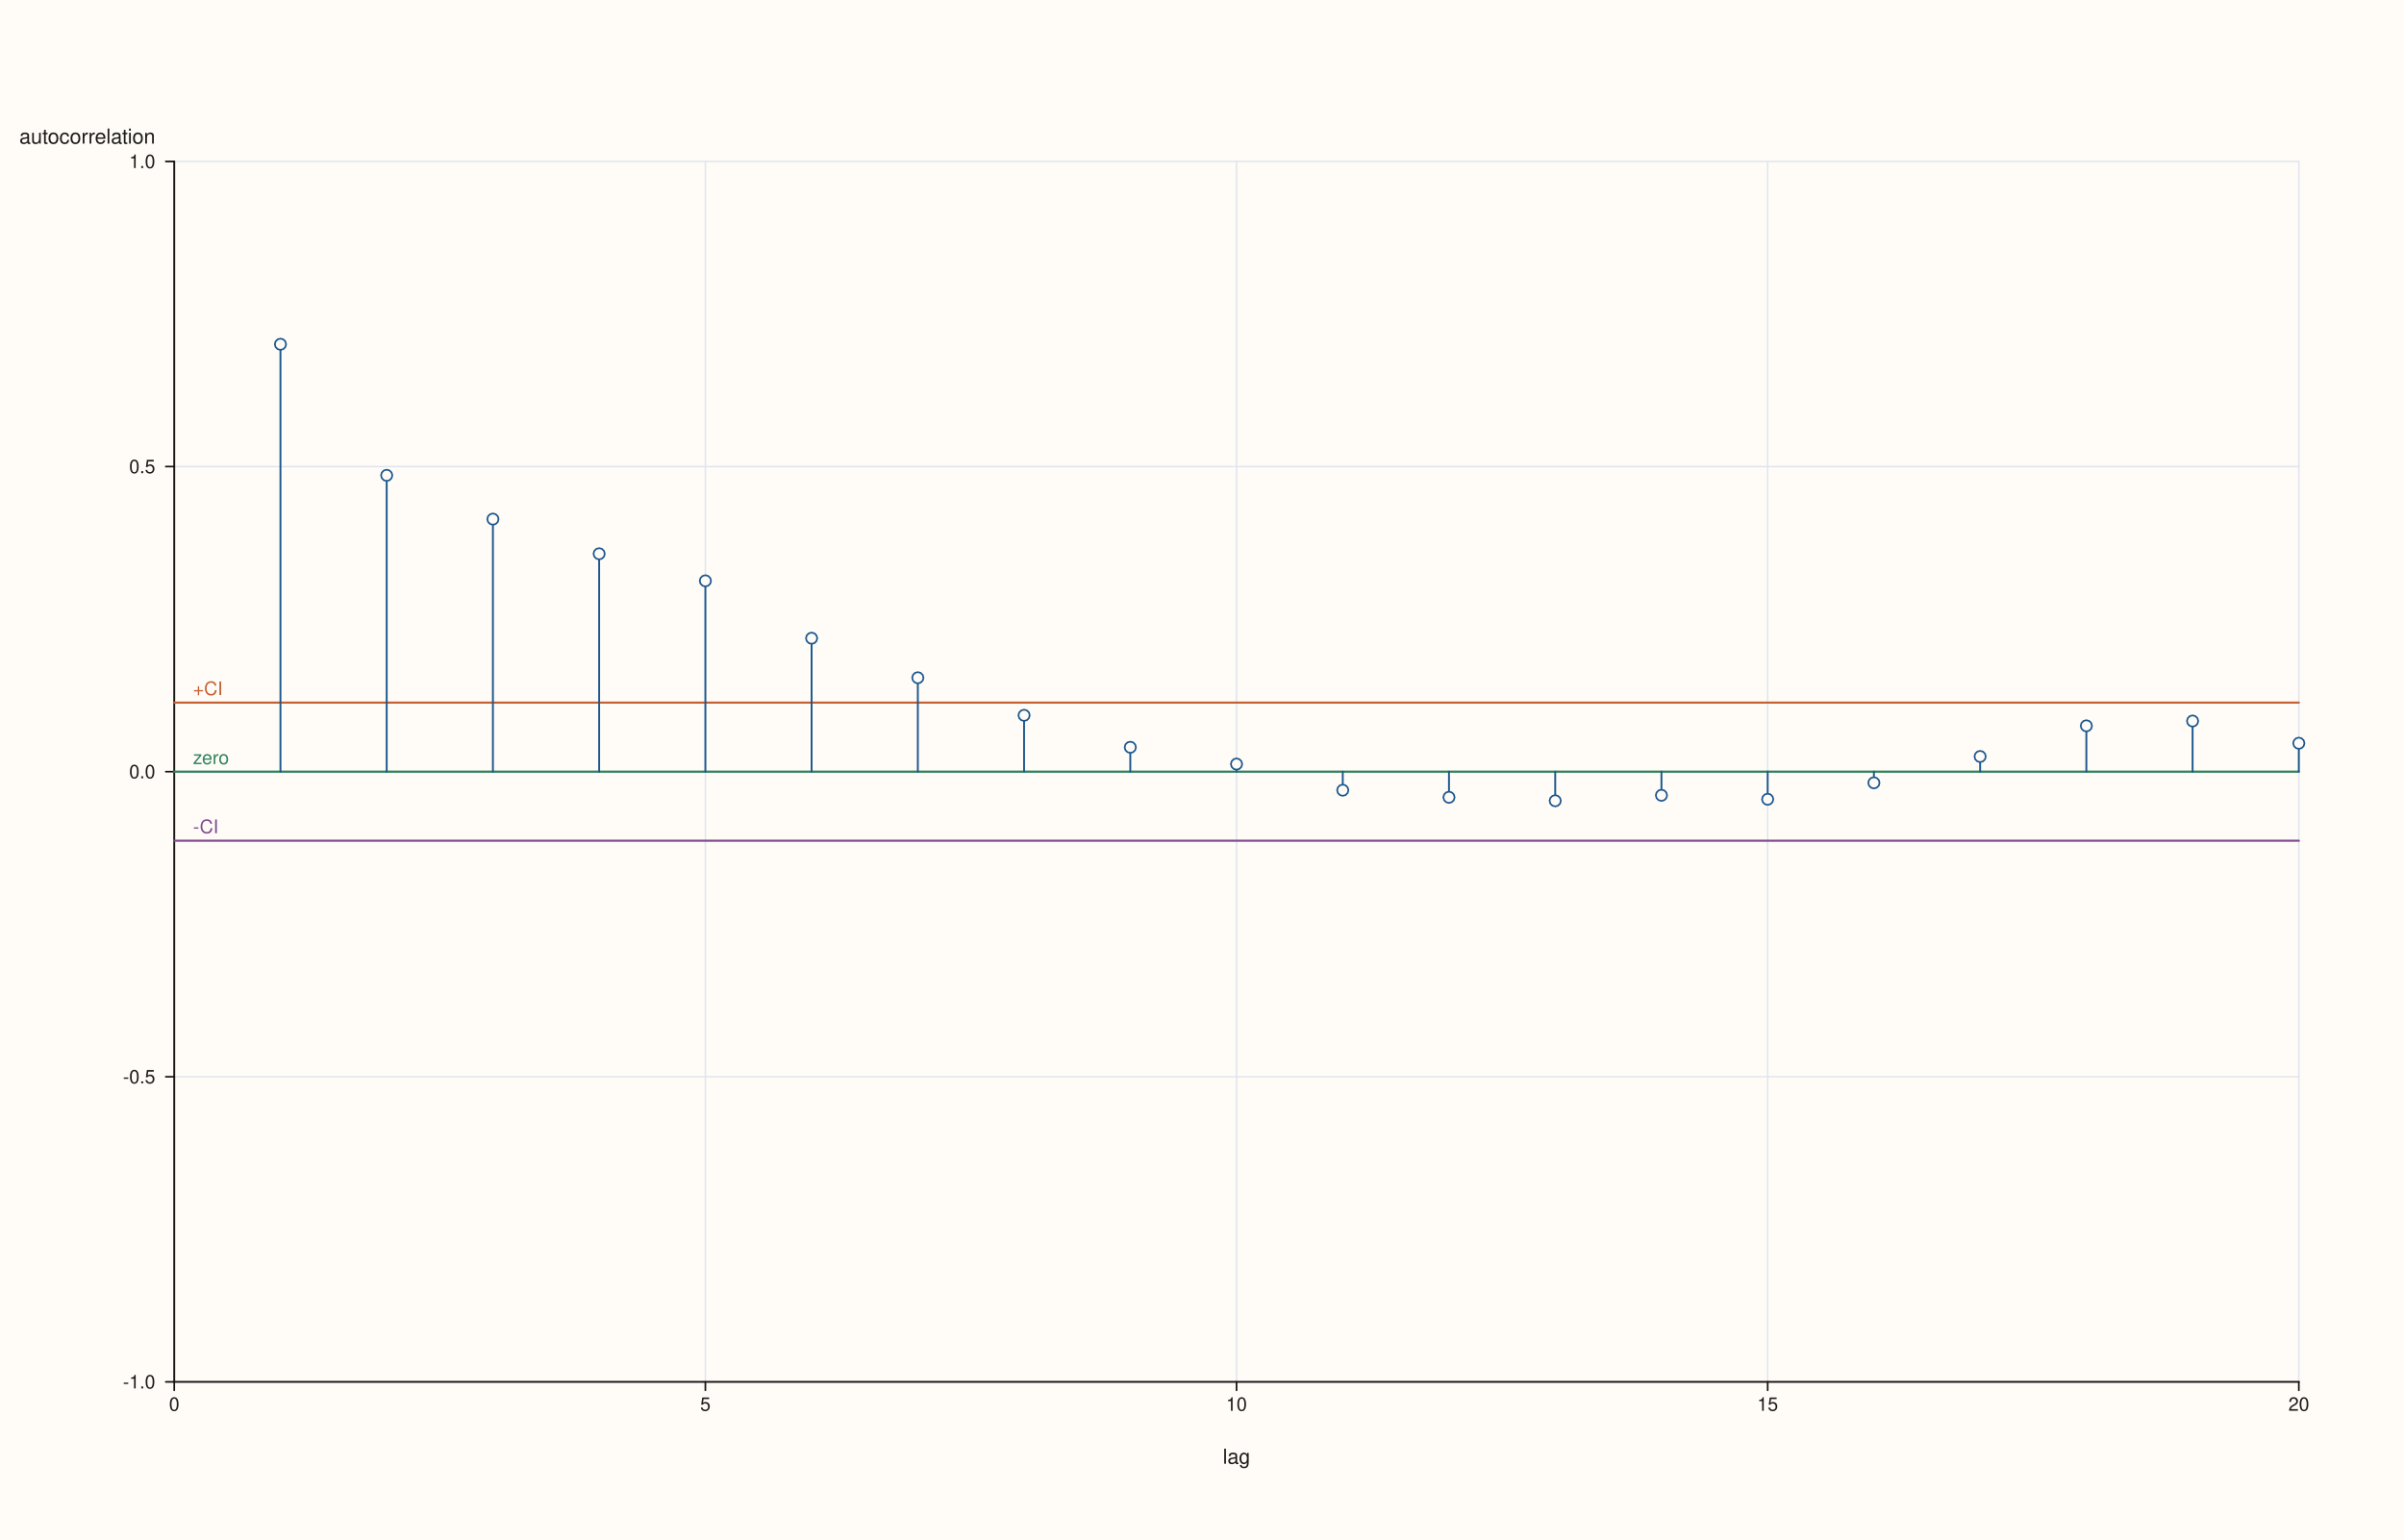
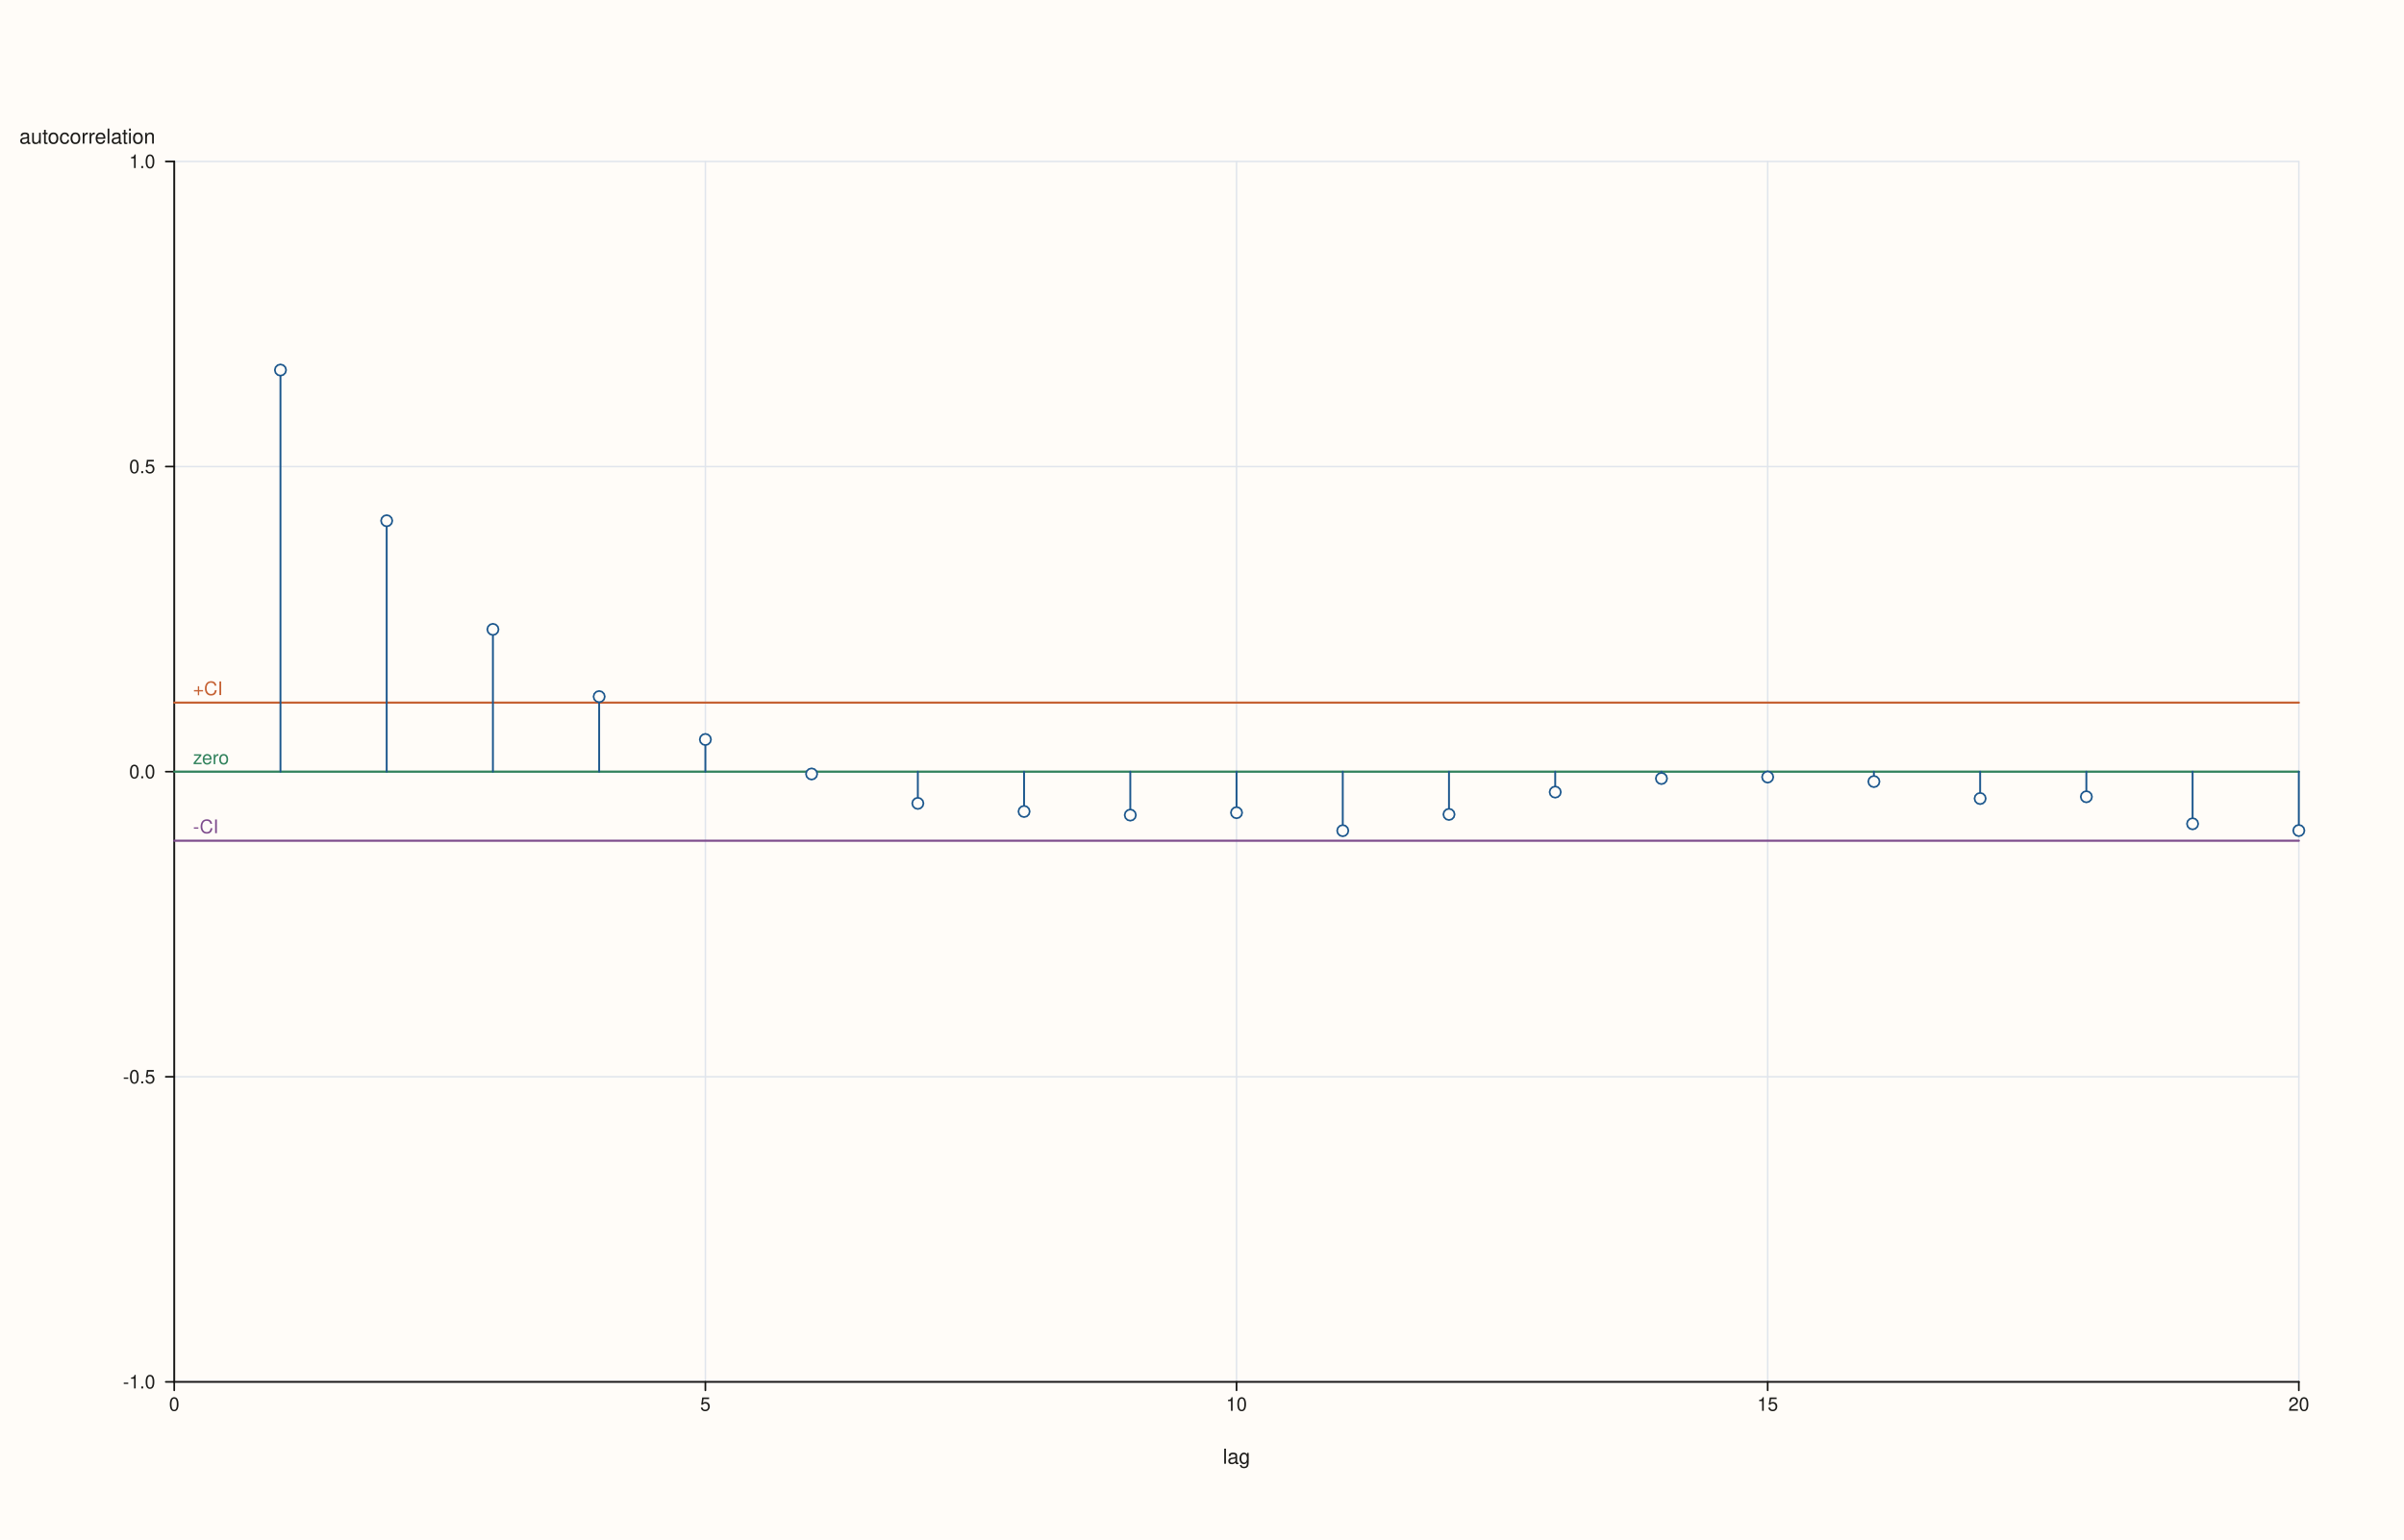
<svg xmlns="http://www.w3.org/2000/svg" width="1280" height="820" viewBox="0 0 1280 820">
  <rect x="0" y="0" width="1280" height="820" fill="rgb(255,252,248)" fill-opacity="1" />
  <path d="M 0 0 L 1280 0 L 1280 820 L 0 820 Z" stroke="none" fill="rgb(255,252,248)" fill-opacity="1" stroke-linejoin="round" stroke-linecap="round" />
  <path d="M 28 28 L 1252 28 L 1252 792 L 28 792 Z" stroke="none" fill="rgb(255,252,248)" fill-opacity="1" stroke-linejoin="round" stroke-linecap="round" />
  <path d="M 92.77 86 L 92.77 736 " stroke="rgb(224,229,236)" stroke-opacity="1" stroke-width="0.8" fill="none" stroke-linejoin="round" stroke-linecap="round" />
  <path d="M 375.577 86 L 375.577 736 " stroke="rgb(224,229,236)" stroke-opacity="1" stroke-width="0.8" fill="none" stroke-linejoin="round" stroke-linecap="round" />
  <path d="M 658.385 86 L 658.385 736 " stroke="rgb(224,229,236)" stroke-opacity="1" stroke-width="0.8" fill="none" stroke-linejoin="round" stroke-linecap="round" />
  <path d="M 941.192 86 L 941.192 736 " stroke="rgb(224,229,236)" stroke-opacity="1" stroke-width="0.8" fill="none" stroke-linejoin="round" stroke-linecap="round" />
  <path d="M 1224 86 L 1224 736 " stroke="rgb(224,229,236)" stroke-opacity="1" stroke-width="0.8" fill="none" stroke-linejoin="round" stroke-linecap="round" />
  <path d="M 92.77 736 L 1224 736 " stroke="rgb(224,229,236)" stroke-opacity="1" stroke-width="0.8" fill="none" stroke-linejoin="round" stroke-linecap="round" />
  <path d="M 92.77 573.5 L 1224 573.5 " stroke="rgb(224,229,236)" stroke-opacity="1" stroke-width="0.8" fill="none" stroke-linejoin="round" stroke-linecap="round" />
  <path d="M 92.77 411 L 1224 411 " stroke="rgb(224,229,236)" stroke-opacity="1" stroke-width="0.8" fill="none" stroke-linejoin="round" stroke-linecap="round" />
  <path d="M 92.77 248.5 L 1224 248.5 " stroke="rgb(224,229,236)" stroke-opacity="1" stroke-width="0.8" fill="none" stroke-linejoin="round" stroke-linecap="round" />
  <path d="M 92.77 86 L 1224 86 " stroke="rgb(224,229,236)" stroke-opacity="1" stroke-width="0.8" fill="none" stroke-linejoin="round" stroke-linecap="round" />
  <path d="M 92.77 736 L 1224 736 " stroke="rgb(25,24,23)" stroke-opacity="1" stroke-width="1" fill="none" stroke-linejoin="round" stroke-linecap="round" />
  <path d="M 92.77 86 L 92.77 736 " stroke="rgb(25,24,23)" stroke-opacity="1" stroke-width="1" fill="none" stroke-linejoin="round" stroke-linecap="round" />
  <path d="M 92.77 736 L 92.77 740.5 " stroke="rgb(20,19,17)" stroke-opacity="1" stroke-width="0.9" fill="none" stroke-linejoin="round" stroke-linecap="round" />
  <text x="92.77" y="751.4" font-family="Helvetica, Arial, sans-serif" font-size="10" fill="rgb(28,27,25)" fill-opacity="1" text-anchor="middle">0</text>
  <path d="M 375.577 736 L 375.577 740.5 " stroke="rgb(20,19,17)" stroke-opacity="1" stroke-width="0.9" fill="none" stroke-linejoin="round" stroke-linecap="round" />
  <text x="375.577" y="751.4" font-family="Helvetica, Arial, sans-serif" font-size="10" fill="rgb(28,27,25)" fill-opacity="1" text-anchor="middle">5</text>
  <path d="M 658.385 736 L 658.385 740.5 " stroke="rgb(20,19,17)" stroke-opacity="1" stroke-width="0.9" fill="none" stroke-linejoin="round" stroke-linecap="round" />
  <text x="658.385" y="751.4" font-family="Helvetica, Arial, sans-serif" font-size="10" fill="rgb(28,27,25)" fill-opacity="1" text-anchor="middle">10</text>
  <path d="M 941.192 736 L 941.192 740.5 " stroke="rgb(20,19,17)" stroke-opacity="1" stroke-width="0.9" fill="none" stroke-linejoin="round" stroke-linecap="round" />
  <text x="941.192" y="751.4" font-family="Helvetica, Arial, sans-serif" font-size="10" fill="rgb(28,27,25)" fill-opacity="1" text-anchor="middle">15</text>
  <path d="M 1224 736 L 1224 740.5 " stroke="rgb(20,19,17)" stroke-opacity="1" stroke-width="0.9" fill="none" stroke-linejoin="round" stroke-linecap="round" />
  <text x="1224" y="751.4" font-family="Helvetica, Arial, sans-serif" font-size="10" fill="rgb(28,27,25)" fill-opacity="1" text-anchor="middle">20</text>
  <path d="M 88.27 736 L 92.77 736 " stroke="rgb(20,19,17)" stroke-opacity="1" stroke-width="0.9" fill="none" stroke-linejoin="round" stroke-linecap="round" />
  <text x="82.67" y="739.5" font-family="Helvetica, Arial, sans-serif" font-size="10" fill="rgb(28,27,25)" fill-opacity="1" text-anchor="end">-1.0</text>
  <path d="M 88.27 573.5 L 92.77 573.5 " stroke="rgb(20,19,17)" stroke-opacity="1" stroke-width="0.9" fill="none" stroke-linejoin="round" stroke-linecap="round" />
  <text x="82.67" y="577" font-family="Helvetica, Arial, sans-serif" font-size="10" fill="rgb(28,27,25)" fill-opacity="1" text-anchor="end">-0.5</text>
  <path d="M 88.27 411 L 92.77 411 " stroke="rgb(20,19,17)" stroke-opacity="1" stroke-width="0.9" fill="none" stroke-linejoin="round" stroke-linecap="round" />
  <text x="82.67" y="414.5" font-family="Helvetica, Arial, sans-serif" font-size="10" fill="rgb(28,27,25)" fill-opacity="1" text-anchor="end">0.0</text>
  <path d="M 88.27 248.5 L 92.77 248.5 " stroke="rgb(20,19,17)" stroke-opacity="1" stroke-width="0.9" fill="none" stroke-linejoin="round" stroke-linecap="round" />
  <text x="82.67" y="252" font-family="Helvetica, Arial, sans-serif" font-size="10" fill="rgb(28,27,25)" fill-opacity="1" text-anchor="end">0.5</text>
  <path d="M 88.27 86 L 92.77 86 " stroke="rgb(20,19,17)" stroke-opacity="1" stroke-width="0.9" fill="none" stroke-linejoin="round" stroke-linecap="round" />
  <text x="82.67" y="89.5" font-family="Helvetica, Arial, sans-serif" font-size="10" fill="rgb(28,27,25)" fill-opacity="1" text-anchor="end">1.0</text>
  <text x="658.385" y="779.6" font-family="Helvetica, Arial, sans-serif" font-size="11" fill="rgb(28,27,25)" fill-opacity="1" text-anchor="middle">lag</text>
  <text x="82.67" y="76.5" font-family="Helvetica, Arial, sans-serif" font-size="11" fill="rgb(28,27,25)" fill-opacity="1" text-anchor="end">autocorrelation</text>
  <path d="M 92.77 411 L 1224 411 " stroke="rgb(49,130,92)" stroke-opacity="1" stroke-width="1.15" fill="none" stroke-linejoin="round" stroke-linecap="round" />
  <text x="102.77" y="407" font-family="Helvetica, Arial, sans-serif" font-size="10" fill="rgb(49,130,92)" fill-opacity="1" text-anchor="start">zero</text>
  <path d="M 92.77 374.224 L 1224 374.224 " stroke="rgb(197,97,51)" stroke-opacity="1" stroke-width="1.15" fill="none" stroke-linejoin="round" stroke-linecap="round" />
  <text x="102.77" y="370.224" font-family="Helvetica, Arial, sans-serif" font-size="10" fill="rgb(197,97,51)" fill-opacity="1" text-anchor="start">+CI</text>
  <path d="M 92.77 447.776 L 1224 447.776 " stroke="rgb(125,75,140)" stroke-opacity="1" stroke-width="1.15" fill="none" stroke-linejoin="round" stroke-linecap="round" />
  <text x="102.77" y="443.776" font-family="Helvetica, Arial, sans-serif" font-size="10" fill="rgb(125,75,140)" fill-opacity="1" text-anchor="start">-CI</text>
-   <path d="M 149.332 411 L 149.332 183.345 " stroke="rgb(28,87,141)" stroke-opacity="1" stroke-width="1" fill="none" stroke-linejoin="round" stroke-linecap="round" />
-   <path d="M 152.332 183.345 L 151.93 184.845 L 150.832 185.943 L 149.332 186.345 L 147.832 185.943 L 146.733 184.845 L 146.332 183.345 L 146.733 181.845 L 147.832 180.747 L 149.332 180.345 L 150.832 180.747 L 151.93 181.845 Z" stroke="rgb(28,87,141)" stroke-opacity="1" stroke-width="0.9" fill="rgb(255,252,248)" fill-opacity="1" stroke-linejoin="round" stroke-linecap="round" />
-   <path d="M 205.893 411 L 205.893 253.174 " stroke="rgb(28,87,141)" stroke-opacity="1" stroke-width="1" fill="none" stroke-linejoin="round" stroke-linecap="round" />
-   <path d="M 208.893 253.174 L 208.491 254.674 L 207.393 255.772 L 205.893 256.174 L 204.393 255.772 L 203.295 254.674 L 202.893 253.174 L 203.295 251.674 L 204.393 250.576 L 205.893 250.174 L 207.393 250.576 L 208.491 251.674 Z" stroke="rgb(28,87,141)" stroke-opacity="1" stroke-width="0.9" fill="rgb(255,252,248)" fill-opacity="1" stroke-linejoin="round" stroke-linecap="round" />
-   <path d="M 262.454 411 L 262.454 276.477 " stroke="rgb(28,87,141)" stroke-opacity="1" stroke-width="1" fill="none" stroke-linejoin="round" stroke-linecap="round" />
-   <path d="M 265.454 276.477 L 265.053 277.977 L 263.954 279.075 L 262.454 279.477 L 260.954 279.075 L 259.856 277.977 L 259.454 276.477 L 259.856 274.977 L 260.954 273.879 L 262.454 273.477 L 263.954 273.879 L 265.053 274.977 Z" stroke="rgb(28,87,141)" stroke-opacity="1" stroke-width="0.9" fill="rgb(255,252,248)" fill-opacity="1" stroke-linejoin="round" stroke-linecap="round" />
-   <path d="M 319.016 411 L 319.016 294.939 " stroke="rgb(28,87,141)" stroke-opacity="1" stroke-width="1" fill="none" stroke-linejoin="round" stroke-linecap="round" />
-   <path d="M 322.016 294.939 L 321.614 296.439 L 320.516 297.537 L 319.016 297.939 L 317.516 297.537 L 316.418 296.439 L 316.016 294.939 L 316.418 293.439 L 317.516 292.341 L 319.016 291.939 L 320.516 292.341 L 321.614 293.439 Z" stroke="rgb(28,87,141)" stroke-opacity="1" stroke-width="0.9" fill="rgb(255,252,248)" fill-opacity="1" stroke-linejoin="round" stroke-linecap="round" />
-   <path d="M 375.577 411 L 375.577 309.366 " stroke="rgb(28,87,141)" stroke-opacity="1" stroke-width="1" fill="none" stroke-linejoin="round" stroke-linecap="round" />
-   <path d="M 378.577 309.366 L 378.176 310.866 L 377.077 311.964 L 375.577 312.366 L 374.077 311.964 L 372.979 310.866 L 372.577 309.366 L 372.979 307.866 L 374.077 306.768 L 375.577 306.366 L 377.077 306.768 L 378.176 307.866 Z" stroke="rgb(28,87,141)" stroke-opacity="1" stroke-width="0.9" fill="rgb(255,252,248)" fill-opacity="1" stroke-linejoin="round" stroke-linecap="round" />
-   <path d="M 432.139 411 L 432.139 339.925 " stroke="rgb(28,87,141)" stroke-opacity="1" stroke-width="1" fill="none" stroke-linejoin="round" stroke-linecap="round" />
-   <path d="M 435.139 339.925 L 434.737 341.425 L 433.639 342.523 L 432.139 342.925 L 430.639 342.523 L 429.541 341.425 L 429.139 339.925 L 429.541 338.425 L 430.639 337.327 L 432.139 336.925 L 433.639 337.327 L 434.737 338.425 Z" stroke="rgb(28,87,141)" stroke-opacity="1" stroke-width="0.9" fill="rgb(255,252,248)" fill-opacity="1" stroke-linejoin="round" stroke-linecap="round" />
-   <path d="M 488.7 411 L 488.7 360.976 " stroke="rgb(28,87,141)" stroke-opacity="1" stroke-width="1" fill="none" stroke-linejoin="round" stroke-linecap="round" />
-   <path d="M 491.7 360.976 L 491.299 362.476 L 490.2 363.575 L 488.7 363.976 L 487.2 363.575 L 486.102 362.476 L 485.7 360.976 L 486.102 359.476 L 487.2 358.378 L 488.7 357.976 L 490.2 358.378 L 491.299 359.476 Z" stroke="rgb(28,87,141)" stroke-opacity="1" stroke-width="0.9" fill="rgb(255,252,248)" fill-opacity="1" stroke-linejoin="round" stroke-linecap="round" />
-   <path d="M 545.262 411 L 545.262 380.976 " stroke="rgb(28,87,141)" stroke-opacity="1" stroke-width="1" fill="none" stroke-linejoin="round" stroke-linecap="round" />
-   <path d="M 548.262 380.976 L 547.86 382.476 L 546.762 383.575 L 545.262 383.976 L 543.762 383.575 L 542.664 382.476 L 542.262 380.976 L 542.664 379.476 L 543.762 378.378 L 545.262 377.976 L 546.762 378.378 L 547.86 379.476 Z" stroke="rgb(28,87,141)" stroke-opacity="1" stroke-width="0.9" fill="rgb(255,252,248)" fill-opacity="1" stroke-linejoin="round" stroke-linecap="round" />
-   <path d="M 601.823 411 L 601.823 398.019 " stroke="rgb(28,87,141)" stroke-opacity="1" stroke-width="1" fill="none" stroke-linejoin="round" stroke-linecap="round" />
-   <path d="M 604.823 398.019 L 604.422 399.519 L 603.323 400.617 L 601.823 401.019 L 600.323 400.617 L 599.225 399.519 L 598.823 398.019 L 599.225 396.519 L 600.323 395.421 L 601.823 395.019 L 603.323 395.421 L 604.422 396.519 Z" stroke="rgb(28,87,141)" stroke-opacity="1" stroke-width="0.9" fill="rgb(255,252,248)" fill-opacity="1" stroke-linejoin="round" stroke-linecap="round" />
-   <path d="M 658.385 411 L 658.385 406.949 " stroke="rgb(28,87,141)" stroke-opacity="1" stroke-width="1" fill="none" stroke-linejoin="round" stroke-linecap="round" />
-   <path d="M 661.385 406.949 L 660.983 408.449 L 659.885 409.546 L 658.385 409.949 L 656.885 409.546 L 655.787 408.449 L 655.385 406.949 L 655.787 405.449 L 656.885 404.35 L 658.385 403.949 L 659.885 404.35 L 660.983 405.449 Z" stroke="rgb(28,87,141)" stroke-opacity="1" stroke-width="0.9" fill="rgb(255,252,248)" fill-opacity="1" stroke-linejoin="round" stroke-linecap="round" />
-   <path d="M 714.947 411 L 714.947 420.866 " stroke="rgb(28,87,141)" stroke-opacity="1" stroke-width="1" fill="none" stroke-linejoin="round" stroke-linecap="round" />
-   <path d="M 717.947 420.866 L 717.545 422.366 L 716.447 423.464 L 714.947 423.866 L 713.447 423.464 L 712.348 422.366 L 711.947 420.866 L 712.348 419.366 L 713.447 418.268 L 714.947 417.866 L 716.447 418.268 L 717.545 419.366 Z" stroke="rgb(28,87,141)" stroke-opacity="1" stroke-width="0.9" fill="rgb(255,252,248)" fill-opacity="1" stroke-linejoin="round" stroke-linecap="round" />
-   <path d="M 771.508 411 L 771.508 424.652 " stroke="rgb(28,87,141)" stroke-opacity="1" stroke-width="1" fill="none" stroke-linejoin="round" stroke-linecap="round" />
-   <path d="M 774.508 424.652 L 774.106 426.152 L 773.008 427.25 L 771.508 427.652 L 770.008 427.25 L 768.91 426.152 L 768.508 424.652 L 768.91 423.152 L 770.008 422.054 L 771.508 421.652 L 773.008 422.054 L 774.106 423.152 Z" stroke="rgb(28,87,141)" stroke-opacity="1" stroke-width="0.9" fill="rgb(255,252,248)" fill-opacity="1" stroke-linejoin="round" stroke-linecap="round" />
-   <path d="M 828.069 411 L 828.069 426.505 " stroke="rgb(28,87,141)" stroke-opacity="1" stroke-width="1" fill="none" stroke-linejoin="round" stroke-linecap="round" />
-   <path d="M 831.069 426.505 L 830.668 428.005 L 829.569 429.103 L 828.069 429.505 L 826.569 429.103 L 825.471 428.005 L 825.069 426.505 L 825.471 425.005 L 826.569 423.907 L 828.069 423.505 L 829.569 423.907 L 830.668 425.005 Z" stroke="rgb(28,87,141)" stroke-opacity="1" stroke-width="0.9" fill="rgb(255,252,248)" fill-opacity="1" stroke-linejoin="round" stroke-linecap="round" />
-   <path d="M 884.631 411 L 884.631 423.591 " stroke="rgb(28,87,141)" stroke-opacity="1" stroke-width="1" fill="none" stroke-linejoin="round" stroke-linecap="round" />
-   <path d="M 887.631 423.591 L 887.229 425.091 L 886.131 426.189 L 884.631 426.591 L 883.131 426.189 L 882.033 425.091 L 881.631 423.591 L 882.033 422.091 L 883.131 420.993 L 884.631 420.591 L 886.131 420.993 L 887.229 422.091 Z" stroke="rgb(28,87,141)" stroke-opacity="1" stroke-width="0.9" fill="rgb(255,252,248)" fill-opacity="1" stroke-linejoin="round" stroke-linecap="round" />
-   <path d="M 941.192 411 L 941.192 425.703 " stroke="rgb(28,87,141)" stroke-opacity="1" stroke-width="1" fill="none" stroke-linejoin="round" stroke-linecap="round" />
-   <path d="M 944.192 425.703 L 943.791 427.203 L 942.692 428.301 L 941.192 428.703 L 939.692 428.301 L 938.594 427.203 L 938.192 425.703 L 938.594 424.203 L 939.692 423.105 L 941.192 422.703 L 942.692 423.105 L 943.791 424.203 Z" stroke="rgb(28,87,141)" stroke-opacity="1" stroke-width="0.9" fill="rgb(255,252,248)" fill-opacity="1" stroke-linejoin="round" stroke-linecap="round" />
-   <path d="M 997.754 411 L 997.754 416.944 " stroke="rgb(28,87,141)" stroke-opacity="1" stroke-width="1" fill="none" stroke-linejoin="round" stroke-linecap="round" />
-   <path d="M 1000.754 416.944 L 1000.352 418.444 L 999.254 419.542 L 997.754 419.944 L 996.254 419.542 L 995.156 418.444 L 994.754 416.944 L 995.156 415.444 L 996.254 414.346 L 997.754 413.944 L 999.254 414.346 L 1000.352 415.444 Z" stroke="rgb(28,87,141)" stroke-opacity="1" stroke-width="0.9" fill="rgb(255,252,248)" fill-opacity="1" stroke-linejoin="round" stroke-linecap="round" />
-   <path d="M 1054.315 411 L 1054.315 402.922 " stroke="rgb(28,87,141)" stroke-opacity="1" stroke-width="1" fill="none" stroke-linejoin="round" stroke-linecap="round" />
-   <path d="M 1057.315 402.922 L 1056.914 404.422 L 1055.815 405.521 L 1054.315 405.922 L 1052.815 405.521 L 1051.717 404.422 L 1051.315 402.922 L 1051.717 401.422 L 1052.815 400.324 L 1054.315 399.922 L 1055.815 400.324 L 1056.914 401.422 Z" stroke="rgb(28,87,141)" stroke-opacity="1" stroke-width="0.9" fill="rgb(255,252,248)" fill-opacity="1" stroke-linejoin="round" stroke-linecap="round" />
-   <path d="M 1110.877 411 L 1110.877 386.592 " stroke="rgb(28,87,141)" stroke-opacity="1" stroke-width="1" fill="none" stroke-linejoin="round" stroke-linecap="round" />
-   <path d="M 1113.877 386.592 L 1113.475 388.092 L 1112.377 389.19 L 1110.877 389.592 L 1109.377 389.19 L 1108.279 388.092 L 1107.877 386.592 L 1108.279 385.092 L 1109.377 383.994 L 1110.877 383.592 L 1112.377 383.994 L 1113.475 385.092 Z" stroke="rgb(28,87,141)" stroke-opacity="1" stroke-width="0.9" fill="rgb(255,252,248)" fill-opacity="1" stroke-linejoin="round" stroke-linecap="round" />
-   <path d="M 1167.438 411 L 1167.438 384.022 " stroke="rgb(28,87,141)" stroke-opacity="1" stroke-width="1" fill="none" stroke-linejoin="round" stroke-linecap="round" />
-   <path d="M 1170.438 384.022 L 1170.037 385.522 L 1168.938 386.62 L 1167.438 387.022 L 1165.938 386.62 L 1164.84 385.522 L 1164.438 384.022 L 1164.84 382.522 L 1165.938 381.423 L 1167.438 381.022 L 1168.938 381.423 L 1170.037 382.522 Z" stroke="rgb(28,87,141)" stroke-opacity="1" stroke-width="0.9" fill="rgb(255,252,248)" fill-opacity="1" stroke-linejoin="round" stroke-linecap="round" />
-   <path d="M 1224 411 L 1224 395.849 " stroke="rgb(28,87,141)" stroke-opacity="1" stroke-width="1" fill="none" stroke-linejoin="round" stroke-linecap="round" />
-   <path d="M 1227 395.849 L 1226.598 397.349 L 1225.5 398.447 L 1224 398.849 L 1222.5 398.447 L 1221.402 397.349 L 1221 395.849 L 1221.402 394.349 L 1222.5 393.25 L 1224 392.849 L 1225.5 393.25 L 1226.598 394.349 Z" stroke="rgb(28,87,141)" stroke-opacity="1" stroke-width="0.9" fill="rgb(255,252,248)" fill-opacity="1" stroke-linejoin="round" stroke-linecap="round" />
+   <path d="M 149.332 411 L 149.332 197.086 " stroke="rgb(28,87,141)" stroke-opacity="1" stroke-width="1" fill="none" stroke-linejoin="round" stroke-linecap="round" />
+   <path d="M 152.332 197.086 L 151.93 198.586 L 150.832 199.684 L 149.332 200.086 L 147.832 199.684 L 146.733 198.586 L 146.332 197.086 L 146.733 195.586 L 147.832 194.488 L 149.332 194.086 L 150.832 194.488 L 151.93 195.586 Z" stroke="rgb(28,87,141)" stroke-opacity="1" stroke-width="0.9" fill="rgb(255,252,248)" fill-opacity="1" stroke-linejoin="round" stroke-linecap="round" />
+   <path d="M 205.893 411 L 205.893 277.356 " stroke="rgb(28,87,141)" stroke-opacity="1" stroke-width="1" fill="none" stroke-linejoin="round" stroke-linecap="round" />
+   <path d="M 208.893 277.356 L 208.491 278.856 L 207.393 279.954 L 205.893 280.356 L 204.393 279.954 L 203.295 278.856 L 202.893 277.356 L 203.295 275.856 L 204.393 274.757 L 205.893 274.356 L 207.393 274.757 L 208.491 275.856 Z" stroke="rgb(28,87,141)" stroke-opacity="1" stroke-width="0.9" fill="rgb(255,252,248)" fill-opacity="1" stroke-linejoin="round" stroke-linecap="round" />
+   <path d="M 262.454 411 L 262.454 335.225 " stroke="rgb(28,87,141)" stroke-opacity="1" stroke-width="1" fill="none" stroke-linejoin="round" stroke-linecap="round" />
+   <path d="M 265.454 335.225 L 265.053 336.725 L 263.954 337.823 L 262.454 338.225 L 260.954 337.823 L 259.856 336.725 L 259.454 335.225 L 259.856 333.725 L 260.954 332.627 L 262.454 332.225 L 263.954 332.627 L 265.053 333.725 Z" stroke="rgb(28,87,141)" stroke-opacity="1" stroke-width="0.9" fill="rgb(255,252,248)" fill-opacity="1" stroke-linejoin="round" stroke-linecap="round" />
+   <path d="M 319.016 411 L 319.016 371.017 " stroke="rgb(28,87,141)" stroke-opacity="1" stroke-width="1" fill="none" stroke-linejoin="round" stroke-linecap="round" />
+   <path d="M 322.016 371.017 L 321.614 372.517 L 320.516 373.616 L 319.016 374.017 L 317.516 373.616 L 316.418 372.517 L 316.016 371.017 L 316.418 369.517 L 317.516 368.419 L 319.016 368.017 L 320.516 368.419 L 321.614 369.517 Z" stroke="rgb(28,87,141)" stroke-opacity="1" stroke-width="0.9" fill="rgb(255,252,248)" fill-opacity="1" stroke-linejoin="round" stroke-linecap="round" />
+   <path d="M 375.577 411 L 375.577 393.854 " stroke="rgb(28,87,141)" stroke-opacity="1" stroke-width="1" fill="none" stroke-linejoin="round" stroke-linecap="round" />
+   <path d="M 378.577 393.854 L 378.176 395.354 L 377.077 396.452 L 375.577 396.854 L 374.077 396.452 L 372.979 395.354 L 372.577 393.854 L 372.979 392.354 L 374.077 391.255 L 375.577 390.854 L 377.077 391.255 L 378.176 392.354 Z" stroke="rgb(28,87,141)" stroke-opacity="1" stroke-width="0.9" fill="rgb(255,252,248)" fill-opacity="1" stroke-linejoin="round" stroke-linecap="round" />
+   <path d="M 432.139 411 L 432.139 412.226 " stroke="rgb(28,87,141)" stroke-opacity="1" stroke-width="1" fill="none" stroke-linejoin="round" stroke-linecap="round" />
+   <path d="M 435.139 412.226 L 434.737 413.726 L 433.639 414.825 L 432.139 415.226 L 430.639 414.825 L 429.541 413.726 L 429.139 412.226 L 429.541 410.726 L 430.639 409.628 L 432.139 409.226 L 433.639 409.628 L 434.737 410.726 Z" stroke="rgb(28,87,141)" stroke-opacity="1" stroke-width="0.9" fill="rgb(255,252,248)" fill-opacity="1" stroke-linejoin="round" stroke-linecap="round" />
+   <path d="M 488.7 411 L 488.7 427.882 " stroke="rgb(28,87,141)" stroke-opacity="1" stroke-width="1" fill="none" stroke-linejoin="round" stroke-linecap="round" />
+   <path d="M 491.7 427.882 L 491.299 429.382 L 490.2 430.481 L 488.7 430.882 L 487.2 430.481 L 486.102 429.382 L 485.7 427.882 L 486.102 426.382 L 487.2 425.284 L 488.7 424.882 L 490.2 425.284 L 491.299 426.382 Z" stroke="rgb(28,87,141)" stroke-opacity="1" stroke-width="0.9" fill="rgb(255,252,248)" fill-opacity="1" stroke-linejoin="round" stroke-linecap="round" />
+   <path d="M 545.262 411 L 545.262 432.201 " stroke="rgb(28,87,141)" stroke-opacity="1" stroke-width="1" fill="none" stroke-linejoin="round" stroke-linecap="round" />
+   <path d="M 548.262 432.201 L 547.86 433.701 L 546.762 434.799 L 545.262 435.201 L 543.762 434.799 L 542.664 433.701 L 542.262 432.201 L 542.664 430.701 L 543.762 429.603 L 545.262 429.201 L 546.762 429.603 L 547.86 430.701 Z" stroke="rgb(28,87,141)" stroke-opacity="1" stroke-width="0.9" fill="rgb(255,252,248)" fill-opacity="1" stroke-linejoin="round" stroke-linecap="round" />
+   <path d="M 601.823 411 L 601.823 434.125 " stroke="rgb(28,87,141)" stroke-opacity="1" stroke-width="1" fill="none" stroke-linejoin="round" stroke-linecap="round" />
+   <path d="M 604.823 434.125 L 604.422 435.625 L 603.323 436.723 L 601.823 437.125 L 600.323 436.723 L 599.225 435.625 L 598.823 434.125 L 599.225 432.625 L 600.323 431.527 L 601.823 431.125 L 603.323 431.527 L 604.422 432.625 Z" stroke="rgb(28,87,141)" stroke-opacity="1" stroke-width="0.9" fill="rgb(255,252,248)" fill-opacity="1" stroke-linejoin="round" stroke-linecap="round" />
+   <path d="M 658.385 411 L 658.385 432.84 " stroke="rgb(28,87,141)" stroke-opacity="1" stroke-width="1" fill="none" stroke-linejoin="round" stroke-linecap="round" />
+   <path d="M 661.385 432.84 L 660.983 434.34 L 659.885 435.438 L 658.385 435.84 L 656.885 435.438 L 655.787 434.34 L 655.385 432.84 L 655.787 431.34 L 656.885 430.242 L 658.385 429.84 L 659.885 430.242 L 660.983 431.34 Z" stroke="rgb(28,87,141)" stroke-opacity="1" stroke-width="0.9" fill="rgb(255,252,248)" fill-opacity="1" stroke-linejoin="round" stroke-linecap="round" />
+   <path d="M 714.947 411 L 714.947 442.432 " stroke="rgb(28,87,141)" stroke-opacity="1" stroke-width="1" fill="none" stroke-linejoin="round" stroke-linecap="round" />
+   <path d="M 717.947 442.432 L 717.545 443.932 L 716.447 445.03 L 714.947 445.432 L 713.447 445.03 L 712.348 443.932 L 711.947 442.432 L 712.348 440.932 L 713.447 439.834 L 714.947 439.432 L 716.447 439.834 L 717.545 440.932 Z" stroke="rgb(28,87,141)" stroke-opacity="1" stroke-width="0.9" fill="rgb(255,252,248)" fill-opacity="1" stroke-linejoin="round" stroke-linecap="round" />
+   <path d="M 771.508 411 L 771.508 433.761 " stroke="rgb(28,87,141)" stroke-opacity="1" stroke-width="1" fill="none" stroke-linejoin="round" stroke-linecap="round" />
+   <path d="M 774.508 433.761 L 774.106 435.261 L 773.008 436.359 L 771.508 436.761 L 770.008 436.359 L 768.91 435.261 L 768.508 433.761 L 768.91 432.261 L 770.008 431.163 L 771.508 430.761 L 773.008 431.163 L 774.106 432.261 Z" stroke="rgb(28,87,141)" stroke-opacity="1" stroke-width="0.9" fill="rgb(255,252,248)" fill-opacity="1" stroke-linejoin="round" stroke-linecap="round" />
+   <path d="M 828.069 411 L 828.069 421.868 " stroke="rgb(28,87,141)" stroke-opacity="1" stroke-width="1" fill="none" stroke-linejoin="round" stroke-linecap="round" />
+   <path d="M 831.069 421.868 L 830.668 423.368 L 829.569 424.466 L 828.069 424.868 L 826.569 424.466 L 825.471 423.368 L 825.069 421.868 L 825.471 420.368 L 826.569 419.27 L 828.069 418.868 L 829.569 419.27 L 830.668 420.368 Z" stroke="rgb(28,87,141)" stroke-opacity="1" stroke-width="0.9" fill="rgb(255,252,248)" fill-opacity="1" stroke-linejoin="round" stroke-linecap="round" />
+   <path d="M 884.631 411 L 884.631 414.629 " stroke="rgb(28,87,141)" stroke-opacity="1" stroke-width="1" fill="none" stroke-linejoin="round" stroke-linecap="round" />
+   <path d="M 887.631 414.629 L 887.229 416.129 L 886.131 417.227 L 884.631 417.629 L 883.131 417.227 L 882.033 416.129 L 881.631 414.629 L 882.033 413.129 L 883.131 412.031 L 884.631 411.629 L 886.131 412.031 L 887.229 413.129 Z" stroke="rgb(28,87,141)" stroke-opacity="1" stroke-width="0.9" fill="rgb(255,252,248)" fill-opacity="1" stroke-linejoin="round" stroke-linecap="round" />
+   <path d="M 941.192 411 L 941.192 413.867 " stroke="rgb(28,87,141)" stroke-opacity="1" stroke-width="1" fill="none" stroke-linejoin="round" stroke-linecap="round" />
+   <path d="M 944.192 413.867 L 943.791 415.367 L 942.692 416.465 L 941.192 416.867 L 939.692 416.465 L 938.594 415.367 L 938.192 413.867 L 938.594 412.367 L 939.692 411.269 L 941.192 410.867 L 942.692 411.269 L 943.791 412.367 Z" stroke="rgb(28,87,141)" stroke-opacity="1" stroke-width="0.9" fill="rgb(255,252,248)" fill-opacity="1" stroke-linejoin="round" stroke-linecap="round" />
+   <path d="M 997.754 411 L 997.754 416.262 " stroke="rgb(28,87,141)" stroke-opacity="1" stroke-width="1" fill="none" stroke-linejoin="round" stroke-linecap="round" />
+   <path d="M 1000.754 416.262 L 1000.352 417.762 L 999.254 418.86 L 997.754 419.262 L 996.254 418.86 L 995.156 417.762 L 994.754 416.262 L 995.156 414.762 L 996.254 413.664 L 997.754 413.262 L 999.254 413.664 L 1000.352 414.762 Z" stroke="rgb(28,87,141)" stroke-opacity="1" stroke-width="0.9" fill="rgb(255,252,248)" fill-opacity="1" stroke-linejoin="round" stroke-linecap="round" />
+   <path d="M 1054.315 411 L 1054.315 425.302 " stroke="rgb(28,87,141)" stroke-opacity="1" stroke-width="1" fill="none" stroke-linejoin="round" stroke-linecap="round" />
+   <path d="M 1057.315 425.302 L 1056.914 426.802 L 1055.815 427.901 L 1054.315 428.302 L 1052.815 427.901 L 1051.717 426.802 L 1051.315 425.302 L 1051.717 423.802 L 1052.815 422.704 L 1054.315 422.302 L 1055.815 422.704 L 1056.914 423.802 Z" stroke="rgb(28,87,141)" stroke-opacity="1" stroke-width="0.9" fill="rgb(255,252,248)" fill-opacity="1" stroke-linejoin="round" stroke-linecap="round" />
+   <path d="M 1110.877 411 L 1110.877 424.363 " stroke="rgb(28,87,141)" stroke-opacity="1" stroke-width="1" fill="none" stroke-linejoin="round" stroke-linecap="round" />
+   <path d="M 1113.877 424.363 L 1113.475 425.863 L 1112.377 426.961 L 1110.877 427.363 L 1109.377 426.961 L 1108.279 425.863 L 1107.877 424.363 L 1108.279 422.863 L 1109.377 421.765 L 1110.877 421.363 L 1112.377 421.765 L 1113.475 422.863 Z" stroke="rgb(28,87,141)" stroke-opacity="1" stroke-width="0.9" fill="rgb(255,252,248)" fill-opacity="1" stroke-linejoin="round" stroke-linecap="round" />
+   <path d="M 1167.438 411 L 1167.438 438.763 " stroke="rgb(28,87,141)" stroke-opacity="1" stroke-width="1" fill="none" stroke-linejoin="round" stroke-linecap="round" />
+   <path d="M 1170.438 438.763 L 1170.037 440.263 L 1168.938 441.361 L 1167.438 441.763 L 1165.938 441.361 L 1164.84 440.263 L 1164.438 438.763 L 1164.84 437.263 L 1165.938 436.165 L 1167.438 435.763 L 1168.938 436.165 L 1170.037 437.263 Z" stroke="rgb(28,87,141)" stroke-opacity="1" stroke-width="0.9" fill="rgb(255,252,248)" fill-opacity="1" stroke-linejoin="round" stroke-linecap="round" />
+   <path d="M 1224 411 L 1224 442.356 " stroke="rgb(28,87,141)" stroke-opacity="1" stroke-width="1" fill="none" stroke-linejoin="round" stroke-linecap="round" />
+   <path d="M 1227 442.356 L 1226.598 443.856 L 1225.5 444.954 L 1224 445.356 L 1222.5 444.954 L 1221.402 443.856 L 1221 442.356 L 1221.402 440.856 L 1222.5 439.758 L 1224 439.356 L 1225.5 439.758 L 1226.598 440.856 Z" stroke="rgb(28,87,141)" stroke-opacity="1" stroke-width="0.9" fill="rgb(255,252,248)" fill-opacity="1" stroke-linejoin="round" stroke-linecap="round" />
</svg>
